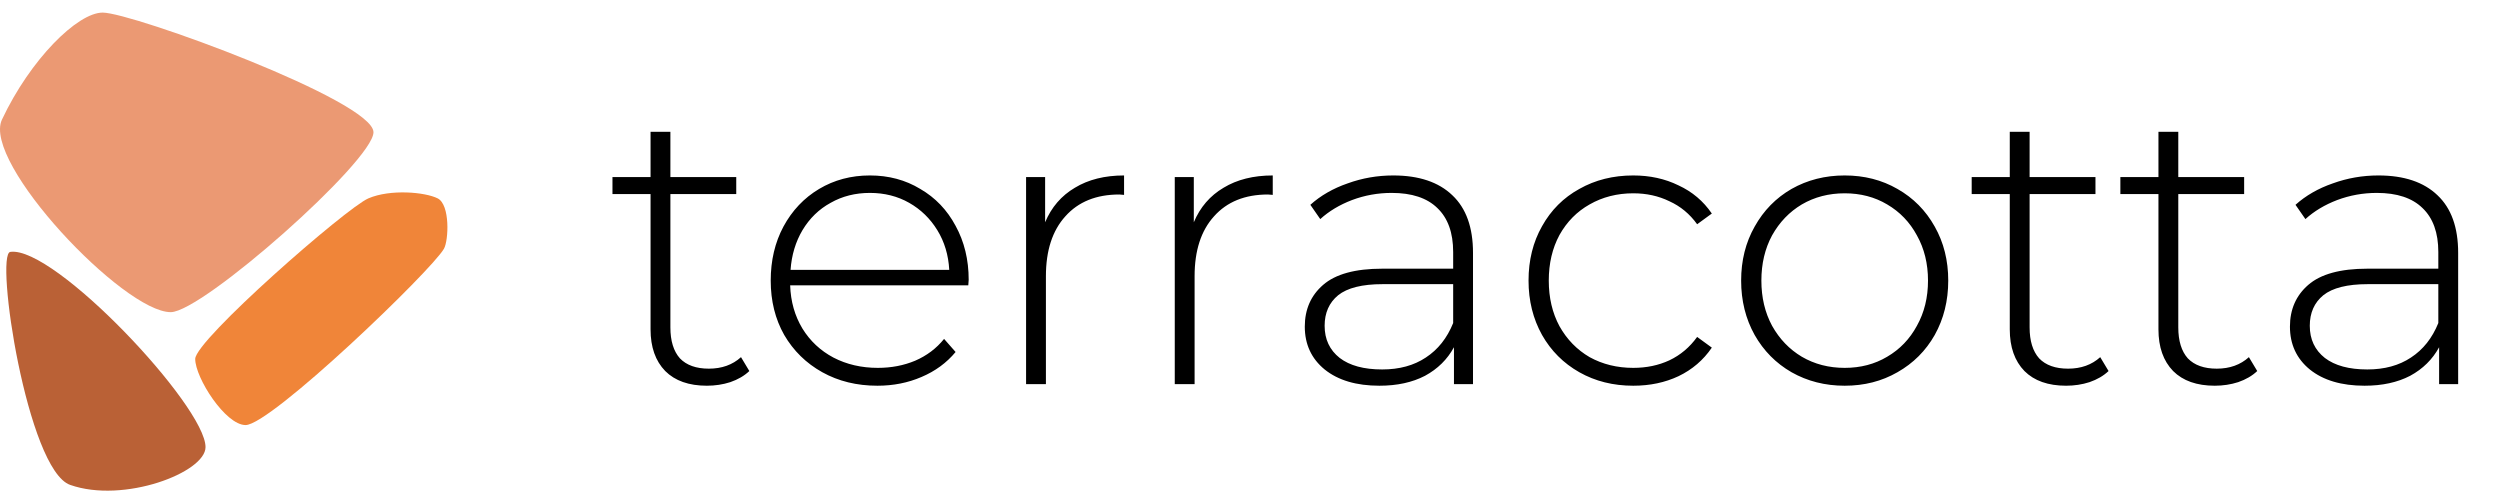
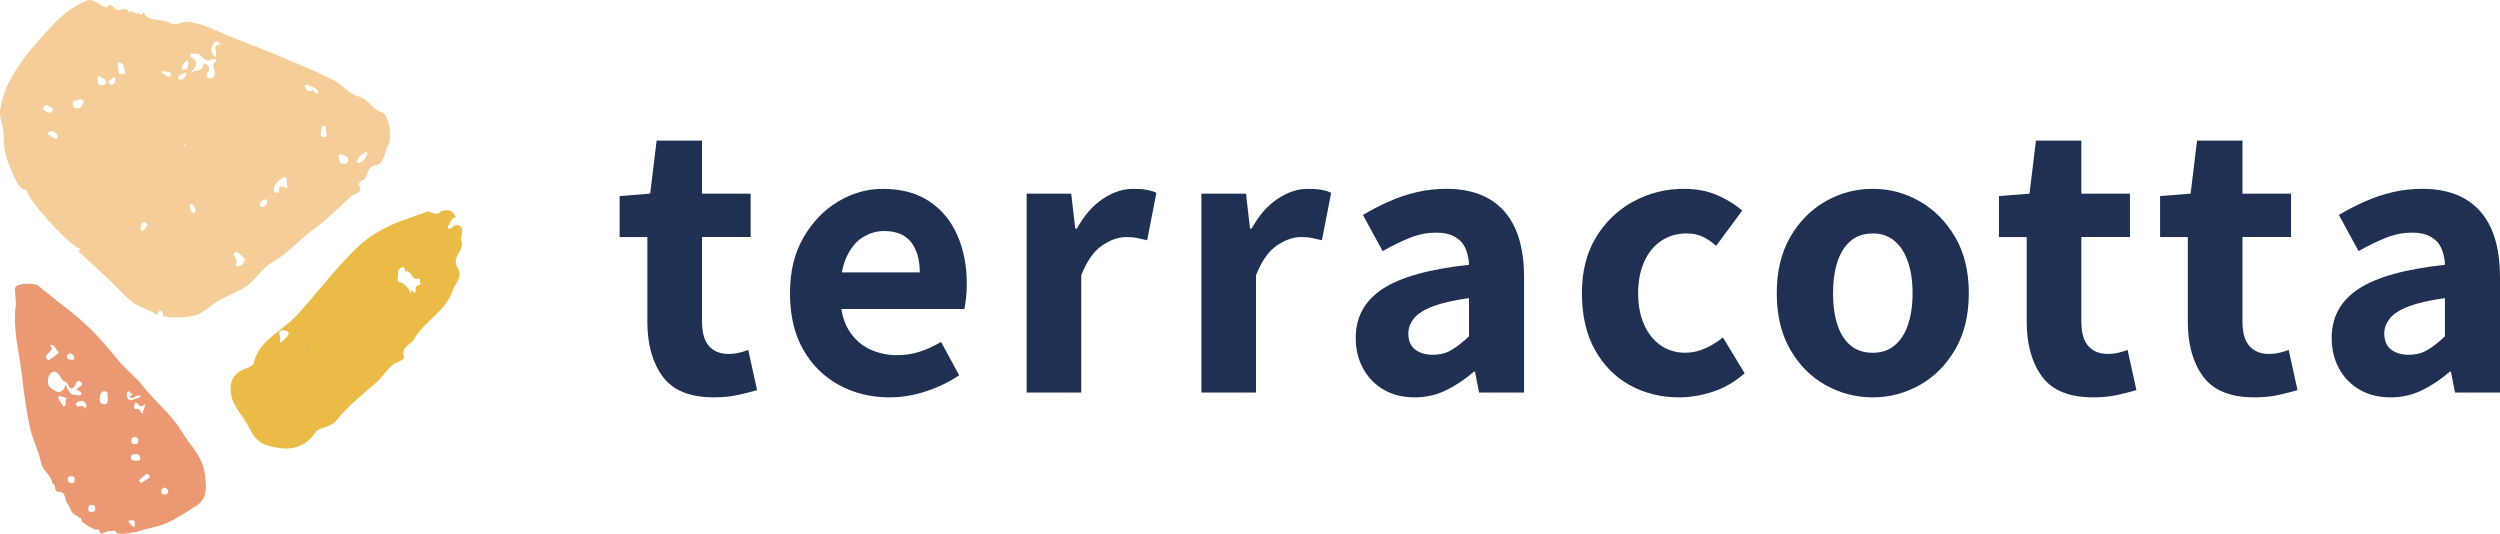
- <svg xmlns="http://www.w3.org/2000/svg" width="397" height="78" viewBox="0 0 397 78" fill="none">
-   <path d="M0.308 19C4.808 9.43 12.308 2 16.308 2C20.961 2 59.308 16 59.308 21C59.308 25.528 32.153 49.57 27.114 49.57C19.614 49.57 -2.884 25.787 0.308 19Z" fill="#EB9973" />
-   <path d="M39 67.5C35.8 67.5 31 60 31 57C31 54 55 33 58.5 31.5C62 30 67.5 30.5 69.5 31.5C71.5 32.5 71.244 38.197 70.5 39.5C68.5 43 43 67.5 39 67.5Z" fill="#F08539" />
-   <path d="M11.138 77C4.338 74.6 -0.862 40.357 1.638 40C8.638 39 32.638 64.5 32.638 71C32.638 75.031 19.638 80 11.138 77Z" fill="#BA6136" />
-   <path d="M118.995 58.921C118.197 59.677 117.189 60.265 115.971 60.685C114.795 61.063 113.556 61.252 112.254 61.252C109.398 61.252 107.193 60.475 105.639 58.921C104.085 57.325 103.308 55.12 103.308 52.306V30.823H97.26V28.114H103.308V20.932H106.458V28.114H116.916V30.823H106.458V51.991C106.458 54.133 106.962 55.771 107.97 56.905C109.02 57.997 110.553 58.543 112.569 58.543C114.627 58.543 116.328 57.934 117.672 56.716L118.995 58.921ZM153.764 45.313H125.477C125.561 47.875 126.212 50.164 127.43 52.18C128.648 54.154 130.286 55.687 132.344 56.779C134.444 57.871 136.796 58.417 139.4 58.417C141.542 58.417 143.516 58.039 145.322 57.283C147.17 56.485 148.703 55.33 149.921 53.818L151.748 55.897C150.32 57.619 148.514 58.942 146.33 59.866C144.188 60.79 141.857 61.252 139.337 61.252C136.061 61.252 133.142 60.538 130.58 59.11C128.018 57.682 126.002 55.708 124.532 53.188C123.104 50.668 122.39 47.791 122.39 44.557C122.39 41.365 123.062 38.509 124.406 35.989C125.792 33.427 127.682 31.432 130.076 30.004C132.47 28.576 135.158 27.862 138.14 27.862C141.122 27.862 143.789 28.576 146.141 30.004C148.535 31.39 150.404 33.343 151.748 35.863C153.134 38.383 153.827 41.239 153.827 44.431L153.764 45.313ZM138.14 30.634C135.83 30.634 133.751 31.159 131.903 32.209C130.055 33.217 128.564 34.666 127.43 36.556C126.338 38.404 125.708 40.504 125.54 42.856H150.74C150.614 40.504 149.984 38.404 148.85 36.556C147.716 34.708 146.225 33.259 144.377 32.209C142.529 31.159 140.45 30.634 138.14 30.634ZM165.965 35.296C166.973 32.902 168.548 31.075 170.69 29.815C172.832 28.513 175.436 27.862 178.502 27.862V30.949L177.746 30.886C174.092 30.886 171.236 32.041 169.178 34.351C167.12 36.619 166.091 39.79 166.091 43.864V61H162.941V28.114H165.965V35.296ZM189.576 35.296C190.584 32.902 192.159 31.075 194.301 29.815C196.443 28.513 199.047 27.862 202.113 27.862V30.949L201.357 30.886C197.703 30.886 194.847 32.041 192.789 34.351C190.731 36.619 189.702 39.79 189.702 43.864V61H186.552V28.114H189.576V35.296ZM221.25 27.862C225.324 27.862 228.453 28.912 230.637 31.012C232.821 33.07 233.913 36.115 233.913 40.147V61H230.889V55.141C229.839 57.073 228.306 58.585 226.29 59.677C224.274 60.727 221.859 61.252 219.045 61.252C215.391 61.252 212.493 60.391 210.351 58.669C208.251 56.947 207.201 54.679 207.201 51.865C207.201 49.135 208.167 46.93 210.099 45.25C212.073 43.528 215.202 42.667 219.486 42.667H230.763V40.021C230.763 36.955 229.923 34.624 228.243 33.028C226.605 31.432 224.19 30.634 220.998 30.634C218.814 30.634 216.714 31.012 214.698 31.768C212.724 32.524 211.044 33.532 209.658 34.792L208.083 32.524C209.721 31.054 211.695 29.92 214.005 29.122C216.315 28.282 218.73 27.862 221.25 27.862ZM219.486 58.669C222.216 58.669 224.526 58.039 226.416 56.779C228.348 55.519 229.797 53.692 230.763 51.298V45.124H219.549C216.315 45.124 213.963 45.712 212.493 46.888C211.065 48.064 210.351 49.681 210.351 51.739C210.351 53.881 211.149 55.582 212.745 56.842C214.341 58.06 216.588 58.669 219.486 58.669ZM259.364 61.252C256.172 61.252 253.316 60.538 250.796 59.11C248.276 57.682 246.302 55.708 244.874 53.188C243.446 50.626 242.732 47.749 242.732 44.557C242.732 41.323 243.446 38.446 244.874 35.926C246.302 33.364 248.276 31.39 250.796 30.004C253.316 28.576 256.172 27.862 259.364 27.862C262.01 27.862 264.404 28.387 266.546 29.437C268.73 30.445 270.494 31.936 271.838 33.91L269.507 35.611C268.331 33.973 266.861 32.755 265.097 31.957C263.375 31.117 261.464 30.697 259.364 30.697C256.802 30.697 254.492 31.285 252.434 32.461C250.418 33.595 248.822 35.212 247.646 37.312C246.512 39.412 245.945 41.827 245.945 44.557C245.945 47.287 246.512 49.702 247.646 51.802C248.822 53.902 250.418 55.54 252.434 56.716C254.492 57.85 256.802 58.417 259.364 58.417C261.464 58.417 263.375 58.018 265.097 57.22C266.861 56.38 268.331 55.141 269.507 53.503L271.838 55.204C270.494 57.178 268.73 58.69 266.546 59.74C264.404 60.748 262.01 61.252 259.364 61.252ZM292.937 61.252C289.829 61.252 287.015 60.538 284.495 59.11C282.017 57.682 280.064 55.708 278.636 53.188C277.208 50.626 276.494 47.749 276.494 44.557C276.494 41.365 277.208 38.509 278.636 35.989C280.064 33.427 282.017 31.432 284.495 30.004C287.015 28.576 289.829 27.862 292.937 27.862C296.045 27.862 298.838 28.576 301.316 30.004C303.836 31.432 305.81 33.427 307.238 35.989C308.666 38.509 309.38 41.365 309.38 44.557C309.38 47.749 308.666 50.626 307.238 53.188C305.81 55.708 303.836 57.682 301.316 59.11C298.838 60.538 296.045 61.252 292.937 61.252ZM292.937 58.417C295.457 58.417 297.704 57.829 299.678 56.653C301.694 55.477 303.269 53.839 304.403 51.739C305.579 49.639 306.167 47.245 306.167 44.557C306.167 41.869 305.579 39.475 304.403 37.375C303.269 35.275 301.694 33.637 299.678 32.461C297.704 31.285 295.457 30.697 292.937 30.697C290.417 30.697 288.149 31.285 286.133 32.461C284.159 33.637 282.584 35.275 281.408 37.375C280.274 39.475 279.707 41.869 279.707 44.557C279.707 47.245 280.274 49.639 281.408 51.739C282.584 53.839 284.159 55.477 286.133 56.653C288.149 57.829 290.417 58.417 292.937 58.417ZM334.839 58.921C334.041 59.677 333.033 60.265 331.815 60.685C330.639 61.063 329.4 61.252 328.098 61.252C325.242 61.252 323.037 60.475 321.483 58.921C319.929 57.325 319.152 55.12 319.152 52.306V30.823H313.104V28.114H319.152V20.932H322.302V28.114H332.76V30.823H322.302V51.991C322.302 54.133 322.806 55.771 323.814 56.905C324.864 57.997 326.397 58.543 328.413 58.543C330.471 58.543 332.172 57.934 333.516 56.716L334.839 58.921ZM358.449 58.921C357.651 59.677 356.643 60.265 355.425 60.685C354.249 61.063 353.01 61.252 351.708 61.252C348.852 61.252 346.647 60.475 345.093 58.921C343.539 57.325 342.762 55.12 342.762 52.306V30.823H336.714V28.114H342.762V20.932H345.912V28.114H356.37V30.823H345.912V51.991C345.912 54.133 346.416 55.771 347.424 56.905C348.474 57.997 350.007 58.543 352.023 58.543C354.081 58.543 355.782 57.934 357.126 56.716L358.449 58.921ZM377.692 27.862C381.766 27.862 384.895 28.912 387.079 31.012C389.263 33.07 390.355 36.115 390.355 40.147V61H387.331V55.141C386.281 57.073 384.748 58.585 382.732 59.677C380.716 60.727 378.301 61.252 375.487 61.252C371.833 61.252 368.935 60.391 366.793 58.669C364.693 56.947 363.643 54.679 363.643 51.865C363.643 49.135 364.609 46.93 366.541 45.25C368.515 43.528 371.644 42.667 375.928 42.667H387.205V40.021C387.205 36.955 386.365 34.624 384.685 33.028C383.047 31.432 380.632 30.634 377.44 30.634C375.256 30.634 373.156 31.012 371.14 31.768C369.166 32.524 367.486 33.532 366.1 34.792L364.525 32.524C366.163 31.054 368.137 29.92 370.447 29.122C372.757 28.282 375.172 27.862 377.692 27.862ZM375.928 58.669C378.658 58.669 380.968 58.039 382.858 56.779C384.79 55.519 386.239 53.692 387.205 51.298V45.124H375.991C372.757 45.124 370.405 45.712 368.935 46.888C367.507 48.064 366.793 49.681 366.793 51.739C366.793 53.881 367.591 55.582 369.187 56.842C370.783 58.06 373.03 58.669 375.928 58.669Z" fill="black" />
+ <svg xmlns="http://www.w3.org/2000/svg" id="a" width="1325" height="283" viewBox="0 0 1325.32 283.02">
+   <defs>
+     <style>.b{fill:#f4cd98;}.c{fill:#eb9973;}.d{fill:#eabc47;}.e{fill:#1f3053;}</style>
+   </defs>
+   <g>
+     <path class="e" d="M378.54,210.63c-12.78,0-21.87-3.69-27.26-11.08-5.4-7.38-8.09-17.04-8.09-28.97v-44.94h-14.7v-21.73l16.19-1.28,3.41-28.12h24.07v28.12h25.77v23h-25.77v44.73c0,5.96,1.24,10.33,3.73,13.1,2.48,2.77,5.93,4.15,10.33,4.15,1.84,0,3.69-.21,5.54-.64,1.84-.43,3.48-.92,4.9-1.49l4.69,21.3c-2.84,.85-6.18,1.7-10.01,2.56s-8.09,1.28-12.78,1.28Z" />
+     <path class="e" d="M471.62,210.63c-9.94,0-18.92-2.2-26.94-6.6-8.02-4.4-14.34-10.68-18.96-18.85-4.62-8.16-6.92-18.07-6.92-29.71s2.34-21.16,7.03-29.39c4.69-8.23,10.79-14.62,18.32-19.17,7.52-4.54,15.48-6.82,23.86-6.82,9.8,0,18,2.2,24.6,6.6,6.6,4.4,11.57,10.4,14.91,18,3.33,7.6,5.01,16.22,5.01,25.88,0,2.56-.14,5.08-.43,7.56-.29,2.49-.57,4.37-.85,5.64h-69.65l-.21-19.38h46.22c0-6.67-1.53-12-4.58-15.98-3.06-3.97-7.85-5.96-14.38-5.96-3.83,0-7.53,1.06-11.08,3.19-3.55,2.13-6.46,5.61-8.73,10.44-2.27,4.83-3.41,11.29-3.41,19.38s1.46,14.52,4.37,19.28c2.91,4.76,6.64,8.2,11.18,10.33,4.54,2.13,9.37,3.19,14.48,3.19,4.26,0,8.27-.6,12.03-1.81,3.76-1.2,7.56-2.95,11.4-5.22l9.58,17.68c-5.25,3.55-11.11,6.39-17.57,8.52-6.46,2.13-12.89,3.2-19.28,3.2Z" />
+     <path class="e" d="M544.25,208.07V102.64h23.64l2.13,18.53h.85c3.83-6.96,8.41-12.21,13.74-15.76,5.33-3.55,10.68-5.33,16.08-5.33,2.84,0,5.25,.18,7.24,.53,1.99,.36,3.69,.89,5.11,1.6l-4.9,25.13c-1.85-.43-3.59-.82-5.22-1.17-1.63-.35-3.59-.53-5.86-.53-4.12,0-8.38,1.49-12.78,4.47-4.4,2.98-8.09,8.24-11.08,15.76v62.2h-28.97Z" />
+     <path class="e" d="M636.9,208.07V102.64h23.64l2.13,18.53h.85c3.83-6.96,8.41-12.21,13.74-15.76,5.33-3.55,10.68-5.33,16.08-5.33,2.84,0,5.25,.18,7.24,.53,1.99,.36,3.69,.89,5.11,1.6l-4.9,25.13c-1.85-.43-3.59-.82-5.22-1.17-1.63-.35-3.59-.53-5.86-.53-4.12,0-8.38,1.49-12.78,4.47-4.4,2.98-8.09,8.24-11.08,15.76v62.2h-28.97Z" />
+     <path class="e" d="M750.01,210.63c-6.39,0-11.93-1.38-16.61-4.15-4.69-2.77-8.31-6.53-10.86-11.29-2.56-4.76-3.83-10.12-3.83-16.08,0-11.08,4.76-19.74,14.27-25.99,9.51-6.25,24.78-10.51,45.8-12.78-.14-3.27-.78-6.18-1.92-8.73-1.14-2.56-2.98-4.58-5.54-6.07-2.56-1.49-5.89-2.24-10.01-2.24-4.69,0-9.34,.93-13.95,2.77-4.62,1.85-9.41,4.19-14.38,7.03l-10.44-19.17c4.26-2.56,8.77-4.9,13.53-7.03,4.76-2.13,9.69-3.8,14.8-5.01,5.11-1.2,10.44-1.81,15.97-1.81,8.95,0,16.47,1.78,22.58,5.33,6.1,3.55,10.72,8.77,13.84,15.66,3.12,6.89,4.69,15.59,4.69,26.09v60.92h-23.86l-2.13-11.08h-.64c-4.55,3.98-9.41,7.24-14.59,9.8-5.18,2.56-10.76,3.83-16.72,3.83Zm9.58-22.58c3.83,0,7.21-.89,10.12-2.66,2.91-1.77,5.93-4.15,9.05-7.14v-20.24c-8.09,1.14-14.48,2.59-19.17,4.37-4.69,1.78-8.02,3.91-10.01,6.39-1.99,2.49-2.98,5.15-2.98,7.99,0,3.83,1.2,6.68,3.62,8.52,2.41,1.85,5.54,2.77,9.37,2.77Z" />
+     <path class="e" d="M890.16,210.63c-9.66,0-18.39-2.17-26.2-6.5-7.81-4.33-13.99-10.61-18.53-18.85-4.55-8.23-6.82-18.17-6.82-29.82s2.52-21.58,7.56-29.82c5.04-8.23,11.68-14.55,19.92-18.96,8.23-4.4,17.11-6.6,26.62-6.6,6.53,0,12.35,1.1,17.47,3.3,5.11,2.2,9.58,4.94,13.42,8.2l-13.84,18.74c-2.56-2.27-5.04-3.94-7.46-5.01-2.42-1.06-5.04-1.6-7.88-1.6-5.26,0-9.83,1.31-13.74,3.94-3.91,2.63-6.92,6.32-9.05,11.08-2.13,4.76-3.2,10.33-3.2,16.72s1.06,11.96,3.2,16.72c2.13,4.76,5.08,8.41,8.84,10.97,3.76,2.56,8.06,3.83,12.89,3.83,3.69,0,7.24-.78,10.65-2.34,3.41-1.56,6.53-3.48,9.37-5.75l11.5,18.96c-5.11,4.55-10.72,7.81-16.83,9.8-6.11,1.99-12.07,2.98-17.89,2.98Z" />
+     <path class="e" d="M992.82,210.63c-8.95,0-17.29-2.17-25.03-6.5-7.74-4.33-13.99-10.61-18.74-18.85-4.76-8.23-7.14-18.17-7.14-29.82s2.38-21.58,7.14-29.82c4.76-8.23,11-14.55,18.74-18.96,7.74-4.4,16.08-6.6,25.03-6.6s17.07,2.2,24.81,6.6c7.74,4.4,14.02,10.72,18.85,18.96,4.83,8.24,7.24,18.18,7.24,29.82s-2.42,21.59-7.24,29.82c-4.83,8.24-11.11,14.52-18.85,18.85-7.74,4.33-16.01,6.5-24.81,6.5Zm0-23.64c4.54,0,8.38-1.28,11.5-3.83,3.12-2.56,5.5-6.21,7.14-10.97,1.63-4.76,2.45-10.33,2.45-16.72s-.82-11.96-2.45-16.72c-1.63-4.76-4.01-8.45-7.14-11.08-3.12-2.63-6.96-3.94-11.5-3.94s-8.59,1.31-11.71,3.94c-3.12,2.63-5.47,6.32-7.03,11.08-1.56,4.76-2.34,10.33-2.34,16.72s.78,11.96,2.34,16.72c1.56,4.76,3.9,8.41,7.03,10.97,3.12,2.56,7.03,3.83,11.71,3.83Z" />
+     <path class="e" d="M1109.76,210.63c-12.78,0-21.87-3.69-27.26-11.08-5.4-7.38-8.09-17.04-8.09-28.97v-44.94h-14.7v-21.73l16.19-1.28,3.41-28.12h24.07v28.12h25.77v23h-25.77v44.73c0,5.96,1.24,10.33,3.73,13.1,2.48,2.77,5.93,4.15,10.33,4.15,1.84,0,3.69-.21,5.54-.64,1.84-.43,3.48-.92,4.9-1.49l4.69,21.3c-2.84,.85-6.18,1.7-10.01,2.56s-8.09,1.28-12.78,1.28Z" />
+     <path class="e" d="M1195.17,210.63c-12.78,0-21.87-3.69-27.26-11.08-5.4-7.38-8.09-17.04-8.09-28.97v-44.94h-14.7v-21.73l16.19-1.28,3.41-28.12h24.07v28.12h25.77v23h-25.77v44.73c0,5.96,1.24,10.33,3.73,13.1,2.48,2.77,5.93,4.15,10.33,4.15,1.84,0,3.69-.21,5.54-.64,1.84-.43,3.48-.92,4.9-1.49l4.69,21.3c-2.84,.85-6.18,1.7-10.01,2.56s-8.09,1.28-12.78,1.28Z" />
+     <path class="e" d="M1267.38,210.63c-6.39,0-11.93-1.38-16.61-4.15-4.69-2.77-8.31-6.53-10.86-11.29-2.56-4.76-3.83-10.12-3.83-16.08,0-11.08,4.76-19.74,14.27-25.99,9.51-6.25,24.78-10.51,45.8-12.78-.14-3.27-.78-6.18-1.92-8.73-1.14-2.56-2.98-4.58-5.54-6.07-2.56-1.49-5.89-2.24-10.01-2.24-4.69,0-9.34,.93-13.95,2.77-4.62,1.85-9.41,4.19-14.38,7.03l-10.44-19.17c4.26-2.56,8.77-4.9,13.53-7.03,4.76-2.13,9.69-3.8,14.8-5.01,5.11-1.2,10.44-1.81,15.97-1.81,8.95,0,16.47,1.78,22.58,5.33,6.1,3.55,10.72,8.77,13.84,15.66,3.12,6.89,4.69,15.59,4.69,26.09v60.92h-23.86l-2.13-11.08h-.64c-4.55,3.98-9.41,7.24-14.59,9.8-5.18,2.56-10.76,3.83-16.72,3.83Zm9.58-22.58c3.83,0,7.21-.89,10.12-2.66,2.91-1.77,5.93-4.15,9.05-7.14v-20.24c-8.09,1.14-14.48,2.59-19.17,4.37-4.69,1.78-8.02,3.91-10.01,6.39-1.99,2.49-2.98,5.15-2.98,7.99,0,3.83,1.2,6.68,3.62,8.52,2.41,1.85,5.54,2.77,9.37,2.77Z" />
+   </g>
+   <g>
+     <path class="c" d="M71.25,279.58l.54,2.59c-3.43,.04-6.85,1.8-10.3,.11,.29-.59-.14-.69-.55-.8-.21-.01-.41-.08-.59-.19-.73,.12-1.46,.23-2.19,.35-.21-.15-.42-.32-.71-.22-.15,.09-.29,.2-.42,.31l.02-.03c-.13,.19-.3,.24-.51,.14-.55,.17-1.11,.35-1.66,.52-.21,.16-.4,.33-.63,.45-.32,0-.63-.02-.95-.03h.01l-.51-1c-.08-.31-.24-.59-.4-.86-.4-.33-.78-.73-1.3-.17-.85,.4-8.04-3.77-7.95-5.08,.13-1.82-2.03-.82-1.89-2.11,3.88,.22,7.77-.75,11.6,1.41,3.57,2.01,7.81,.38,11.73,.8,1.13,.12,2.25,.35,3.38,.53,.85,1.33,1.88,2.48,3.27,3.27Z" />
+     <g>
+       <path class="b" d="M202.3,59.42c-5.19-1.41-6.88-7.13-12.61-8.47-4.8-1.12-8.48-6.34-13.18-8.68-9.15-4.54-18.61-8.47-28.05-12.41-9.4-3.93-18.93-7.53-28.38-11.32-7-2.81-13.51-6.73-21.52-6.94-2.85-.08-5.75,2.05-7.53,.98-2.47-1.49-4.72-1.55-7.25-2.05-2.56-.5-6.28-.39-7.66-4.01-.55,.33-1.23,2.33-2.66,.42l-.04,.02v-.03c-.17,.02-.36,.04-.55,.06h0c-.18,.16-.37,.32-.55,.49h0c-.22-.16-.43-.33-.58-.52-.2-.18-.41-.37-.61-.55h0l-1.03-.04c-.15-.17-.31-.34-.48-.5-.18,.02-.37,.03-.55,.05-.32,.23-.64,.46-.97,.69-.23-.59-.45-1.18-.68-1.78h0c-2.17-.67-4.51,1.59-6.57-.3-1.4-1.28-2.61-3.24-4.35-.41-.2-.13-.39-.27-.57-.43-3.54-.56-6.01-4.87-10.01-3.35-10.83,4.13-18.03,12.82-25.44,21.07-5.94,6.61-11.36,13.71-15.49,21.65-2.4,4.61-3.95,9.41-4.83,14.67-.87,5.18,2.03,9.57,1.79,13.97-.46,8.19,2.44,15.1,5.59,22.01,1.27,2.8,2.51,6.63,6.75,6.99-1.63,2.97,23.58,30.96,28.24,31.09,.38,.74-1.71,.81-.4,1.99,5.72,5.17,11.34,10.44,16.96,15.72,4.1,3.86,7.72,8.41,12.35,11.47,3.55,2.35,8.11,3.31,11.71,5.94,.22-.21,.44-.42,.66-.63h0c0-.33,0-.65,.01-.97h0c.37-.18,.73-.37,1.1-.55h0c.18-.12,.36-.12,.54,.02,0,0-.02-.02-.03-.03l.05,.04s-.01,0-.02-.01c.16,.17,.33,.33,.51,.48l.6,2.13-.07,.18c5.47,1.08,10.95,.83,16.34-.31,5.18-1.1,8.6-5.33,12.97-7.87,4.95-2.88,10.64-4.65,15.23-7.98,5.03-3.65,7.98-9.54,13.86-12.76,7.75-4.23,13.43-11.35,20.63-16.59,7.22-5.26,13.94-11.55,20.36-17.88,1.41-1.39,7.26-1.55,4.3-6.36-.06-.17-.05-.34,.02-.51h0c.33-.37,.66-.75,.99-1.12,.18-.17,.37-.33,.57-.48,4.19-.88,1.56-7.14,7.04-7.98,5-.77,4.91-7.04,7.01-10.91,2.6-4.78-.04-16.44-3.5-17.38Zm-179.38-2.11c-.11-.48,1.26-1.85,1.54-1.74,1.35,.51,2.55,1.39,3.64,2.04-.3,1.53-.82,2.25-1.93,2.08-1.47-.23-2.91-.82-3.25-2.37Zm6.77,16.3c-1.56-.74-3.27-1.42-4.46-2.6-.42-.42,1.01-1.43,2.19-1.54,1.69,.28,2.81,1.37,3.33,3.01,.08,.25-.91,1.2-1.07,1.13Zm11.35-16.16c-1.27-.09-2.45-.66-2.5-2.3-.08-2.6,2.56-1.53,3.68-2.61,.29-.28,1.87,.76,2.27,.94-.96,2.86-1.76,4.09-3.45,3.97Zm12.65-12.2c-1.36-.16-2.17-1.47-2.07-3.04,.11-.86,.1-2.24,1.31-1.76,1.32,.53,2.93,1.56,3.34,2.75,.39,1.12-1.49,2.18-2.58,2.04Zm7.16-1.55s0-.03,.01-.05c-.06,.13-.56,1.1-1.87,1.21-.53,.04-1.14-.91-1.72-1.41,.99-.83,1.91-1.77,3-2.44,.42-.26,1.39-.15,.58,2.64,.01-.03,.01-.03-.01,.05Zm3.42-4.46c-2.95-.23-.31-3.14-1.81-3.6-.23-1.43-.16-2.65,1.02-2.43,2.5,.46,2.21,2.99,2.76,4.71,.48,1.5-1.07,1.38-1.96,1.32Zm13.79,80.29c-.63,1.11-1.55,2.28-2.65,2.83-.81,.4-.87-.83-.83-1.52,.08-1.46,.23-2.9,2.5-3.26,.3,.55,1.2,1.56,.98,1.95Zm9.97-51c-.02,.06-.12,.09-.18,.13-.04-.07-.13-.19-.12-.21,.08-.07,.18-.12,.27-.18,.01,.09,.05,.18,.02,.25Zm1.55-27.63c-1.38-.71-2.81-1.45-3.93-2.49-.29-.27,.78-.96,1.76-.6,1.02,.55,3.21-.48,3.26,1.92,0,.4-.95,1.24-1.1,1.17Zm6.76,35.16s-.03,.08-.05,.12c-.06,.36-.11,.73-.17,1.09-.07-.05-.22-.12-.21-.14,.12-.32,.25-.64,.38-.95l.02-.15h0l.1-.02,.54-.37,.14,.22c-.23,.05-.45,.1-.68,.15l-.08,.05Zm1.63,1.43c-.22,0-.49-.17-.65-.34-.06-.07,.1-.35,.18-.61l.82,.4c-.12,.2-.23,.55-.36,.56Zm-2.45-35.25c-.42,0-1.24-.74-1.18-.94,.52-1.81,2.29-2.02,3.91-2.87,.24,.43,.73,1.03,.63,1.15-.91,1.14-1.61,2.67-3.36,2.66Zm2.11-5.4c-.89-.03-1.53-.54-1.19-1.32,.61-1.41,1.24-2.96,2.98-3.37,.14-.03,.49,.84,.61,1.04-.68,1.65,.05,3.74-2.4,3.65Zm5.06,76.05c-2.09-.37-1.35-2.66-2.37-3.82-.04-.05,.56-.66,.86-1.01,1.95,.65,2.04,2.37,2.64,3.67,.09,.19-.81,1.21-1.13,1.15Zm12.04-80.45c-3.39,1.82-.38,4.51-.88,6.72-.28,1.23-.72,2.04-1.86,2.34-.54,.14-1.46,.15-1.71-.18-.69-.86-1.06-2.04-.2-2.98,1.82-1.99,0-3.91-.94-4.5-1.25-.78-1.48,1.47-2.13,2.38-1.37,1.93-4.91,.31-5.84,3.29,.26-.69,.34-1.54,.81-2.03,2.55-2.66,3.1-5-.61-7.16-.67-.39-.76-1.97,.22-1.85,1.5,.18,3.18-.68,4.57,.74,1.73,1.76,3.4,4.05,6.45,2.14,.42-.26,1.18-.19,1.7-.03,.25,.08,.48,1.08,.42,1.11Zm-.4-2.07c-.81-.94-1.22-1.35-1.55-1.81-1.76-2.45-.27-4.4,1.08-6.31,.21-.3,1.1-.51,1.34-.33,.59,.45,.99,1.16,1.46,1.76-4.9,.28-.8,4.4-2.33,6.68Zm12.1,110.75c-.74,.21-2.08-.78-1.55-1.24,2.66-2.31-3.52-5.01,.16-6.3,1.16-.41,3.56,2.7,4.76,3.69-.48,3.18-2.06,3.48-3.37,3.86Zm12.66-31.43c-.46,.1-1.61-.71-1.57-.88,.37-1.51,1.14-2.78,2.79-3,.95-.32,1.25,.13,1.25,.89,0,1.67-.98,2.66-2.48,3Zm11.57-10.52c-.72-.2-1.51-.4-2.22-.29-.28,.04-.54,.94-.58,1.47-.04,.53,.22,1.08,.35,1.63-.88,.03-1.8,.21-2.62,0-.27-.07-.3-1.12-.41-1.63,.2-3.63,3.14-4.82,5.33-6.57,.21-.17,1.25,.18,1.27,.37,.25,1.93,.37,3.88,.53,5.82-.55-.27-1.07-.63-1.64-.79Zm16.56-49.9c-.53-.49-.95-1.1-1.44-1.67-2.81,1.95-3.37-.48-4.41-1.77-.06-.07,.96-1.22,1.04-1.17,2.1,1.32,5.13,1.27,6.28,3.91,.27,.62-.39,1.72-1.47,.71Zm4.27,23.45c-1.32-.03-1.56-1-1.55-2.35,.6-1.1-.23-3.69,1.71-3.69,1.68,0,.99,2.52,1.46,3.87,.38,1.1-.13,2.2-1.62,2.16Zm10.44,14.12c-2.23-.18-1.98-2.16-2.27-3.71-.16-.83-.16-1.46,1.01-1.44,1.27,1.01,3.82,.61,3.91,3.07,.06,1.63-1.39,2.18-2.64,2.08Zm8.24-.3c-.17,.08-1.07-.74-1-.97,.72-2.52,2.74-3.87,4.9-5.02,.13-.07,.55,.4,.67,.51-.57,2.86-2.29,4.45-4.58,5.48Z" />
+       <g>
+         <path class="c" d="M34.72,203.93l.35-.17c-.13,.03-.25,.08-.35,.17Z" />
+         <path class="c" d="M96.66,229.14c-5.74-9.51-14.55-16.4-21.35-25.03-3.75-4.76-8.85-8.45-12.65-13.17-7.17-8.93-14.74-17.4-23.69-24.58-6.21-4.98-12.53-9.82-18.69-14.86-2.28-1.87-11.98-1.34-12.23,1.05-.34,3.21,.71,6.59,.28,9.77-1.69,12.52,1.99,24.51,3.3,36.71,.99,9.17,2.26,18.36,4.19,27.38,1.38,6.43,4.63,12.46,5.97,18.89,.94,4.46,5.44,6.49,5.92,10.88h0c.17,0,.34,.01,.52,.02h0c1.46,1.22,.39,4.51,2.7,4.5,4.42-.03,3.06,3.95,4.56,5.86,1.87,2.39,2.06,6.1,5.77,7.01,2.61,.76,5.28,1.08,8,1.04,.64,0,1.28,.13,1.81,.5,2.2,1.58,4.72,1.63,7.28,1.6,2.9-.03,5.79-.07,8.71,.06,.33,0,.62-.01,.89-.01,0-.15,0-.28,0-.44,1.15-.53,2.56-1.12,3.33,.09,.47,.74,0,2.09-.06,3.17-.15,.02-.27,.02-.41,.03v.06c.13,.9,.15,1.85,.95,2.5,6.55-2.5,13.65-2.76,20.05-6.58,4.09-2.44,8.34-4.78,12.33-7.48,6.39-4.33,5.11-10.95,4.44-16.89-.99-8.77-7.63-14.89-11.97-22.08Zm-60.03-41.89c1.82,.15,2.61,.91,2.77,2.24,.11,.93-.51,1.45-1.31,1.24-1.05-.28-2.63-.18-2.66-1.74-.01-.65,.89-1.31,1.2-1.73Zm-9-2.92c-.13,.31-2.14-1.7-.12-1.51,1.36,.13,2.49,2.71,3.72,4.2-1.97,1.35-5.07,4.25-5.72,3.78-3.53-2.55,1.37-3.24,2.12-6.46Zm-1.27,20.78c-1.44-1.36-1.54-6,1.06-7.66,2.69-1.72,4.3,1.89,5.3,3.45,.91,1.43,2.35,1.39,3.1,2.5h0c1.56,3.74,2.97,3.13,4.43-.1,.34-.76,.95-1.7,2.08-1.2,.43,.19,.92,.67,1.02,1.11,.25,1.09-.53,1.52-1.42,1.96-.57,.29-.94,.99-1.4,1.51,.55,.2,1.16,.3,1.62,.63,.44,.31,.95,.81,1.01,1.28,.04,.36-.75,1.2-.85,1.15-1.71-.82-4.05,.13-5.32-1.71-.88-1.27-1.51-2.71-2.25-4.08-1.86,6.49-6.25,3.16-8.36,1.17Zm7.23,10.4c-.93-1.52-1.94-3.14-2.86-4.81-.06-.1,.7-.93,.93-.87,1.37,.37,2.69,.9,4.03,1.37-2.23,.74,.69,3.72-2.1,4.3Zm4.35,40.6c-1.23-.06-1.98-.81-2.07-2.04-.08-1.08,.57-1.62,1.63-1.68,1.28-.07,2.08,.41,2.1,1.8,.01,1.13-.39,1.98-1.67,1.92Zm7.1-39.56c-1.21-2.8-3.92,.13-4.65-1.87-.53-1.46,1.43-1.96,2.54-2.16,1.5-.26,2.43,.98,3.03,2.21,.13,.27-.42,.86-.93,1.82Zm3.81,54.84c-1.12,.06-2.06-.24-2.06-1.55,0-1.15,.38-2.17,1.82-2.21,1.2-.04,1.87,.53,1.91,1.76,.03,1.16-.39,1.94-1.67,2Zm8.23-60.41c-.1,1.44,.43,3.3-2.02,3.26-2.05-.03-2.31-1.87-2.19-3.08,.14-1.5,.43-3.77,2.52-3.75,2.23,.02,1.56,2.14,1.69,3.57Zm20.18,2.87c-.76,2.36-1.23,3.82-1.81,5.65-.93-1.54-1.5-3.38-3.79-2.59-.08,.03-.66-.75-.6-1.08,.18-.92,.56-1.79,.87-2.68,.36,.29,.76,.55,1.09,.89,1.05,1.06,2.02,2.39,4.24-.18Zm-3.96,19.84c-.05,1.06-.61,1.86-1.88,1.79-1.21-.02-1.78-.66-1.79-1.85-.01-1.34,.65-1.97,1.98-1.92,1.26,.06,1.74,.93,1.69,1.98Zm-5.86-22.97c-.43-.82-.25-2.37,.28-3.17,.4-.61,1.13,.44,1.75,.91,2.04,1.57-1.48,1.15-.86,1.84,2.5,2.07,3.87-2.22,6.04-.24-.48,.31-.95,.88-1.44,.9-1.95,.05-4.13,2.84-5.76-.24Zm1.88,31.68c-.02-1.57,1.57-1.56,2.63-1.73,1.39-.22,2.25,.89,2.39,2.02,.2,1.56-1.19,1.46-2.26,1.52-1.33,0-2.75-.17-2.77-1.81Zm5.53,13.65c-.13,.08-.86-.86-1.31-1.32,1.34-1.14,2.56-2.48,4.06-3.35,.78-.45,1.68,.35,1.79,1.64-1.46,1.01-2.96,2.1-4.54,3.04Zm12.32,6.09c-1.05-.04-1.74-.55-1.67-1.64,.07-1.2,.77-2.2,2-1.96,.75,.15,1.33,1.13,1.76,1.52-.14,1.79-.97,2.12-2.08,2.07Z" />
+       </g>
+       <path class="d" d="M244.57,127.8c-1.1-2.82,2.87-6.84-2.12-8.66-.66,.04-1.24,.27-1.79,.58-.41,.39-.82,.77-1.26,1.12-.35,.28-1,.29-1.51,.26-.22-.01-.65-.54-.6-.64,.81-1.57,1.59-3.18,2.61-4.62,.27-.39,1.04-.43,1.68-.56-1.05-3.19-3.19-4.99-8.08-3.19-.86,1.73-3.44,1.45-6.32-.06-.27-.14-.81,.21-1.22,.35-3.62,1.23-7.32,2.63-10.8,3.8-5.65,1.9-10.72,4.26-15.79,7.3-7.56,4.55-13.37,10.87-19.18,17.22-5.42,5.93-10.42,12.23-15.7,18.28-3.43,3.93-6.72,8.06-10.62,11.49-7.52,6.62-17.18,11.27-19.47,22.42-.1,.49-1.02,.81-1.55,1.22-.37,.1-.65,.34-.9,.62-5.22,1.67-9.27,4.12-9.68,10.51-.52,8.09,5.17,13.4,8.66,19.47,2.54,4.41,4.6,9.83,11.26,11.57,5.2,1.36,10.01,2.16,14.97,.67,3.92-1.18,7.21-3.56,9.6-7.19,2.65-4.02,8.27-2.6,11.73-6.99,5.92-7.53,13.65-13.73,21.01-20.02,3.45-2.95,5.49-7.04,9.32-9.78,1.75-1.25,5.85-1.97,5.28-4.15-1.35-5.18,3.79-6.09,5.43-9.05,5.31-9.57,16.71-14.57,20.47-25.81,1.24-3.7,5.07-6.48,3.07-11.29-.32-.77-1.08-1.66-1.33-2.74-1.12-4.72,4.57-7.63,2.82-12.14Zm-91.54,49.13c-.5,1.72-2.53,3-4.18,4.78-.39-.8-.72-1.29-.65-1.36,1.59-1.52-2.1-4.73,1.55-5.27,.8-.12,3.73,.31,3.28,1.85Zm8.45,7.82c-.06,0-.11-.11-.16-.17,.06-.05,.13-.15,.18-.15,.06,0,.11,.11,.16,.17-.06,.05-.13,.15-.18,.15Zm-.22-1.1l-.75-.08c.25-.08,.5-.16,.75-.23h0l.41,.15-.41,.16Zm60.55-32.47c-.86,.33-1.7,.53-1.48,1.83,.12,.72-.17,1.52-.28,2.28-.73-.54-1.45-1.07-2.22-1.64,.05,.88,.1,1.78,.15,2.68-.99-3.38-2.88-5.82-6.22-6.86-1.03-.32-1.12-.65-.96-1.59,.38-2.21-.54-5.04,2.21-6.14,1.34-.54,1.84,.86,1.63,2.18,3.7-1.32,3.2,4.78,6.93,3.82,2.09-.54,.43,1.74,1.28,2.56,.75,.72-.57,.7-1.05,.88Zm14.93-37.48l.08,.2-.19-.02,.11-.18Zm-.02,3.58l-.16-.18c.06-.05,.13-.15,.18-.15,.06,0,.11,.11,.16,.17l-.19,.16Z" />
+     </g>
+   </g>
</svg>
